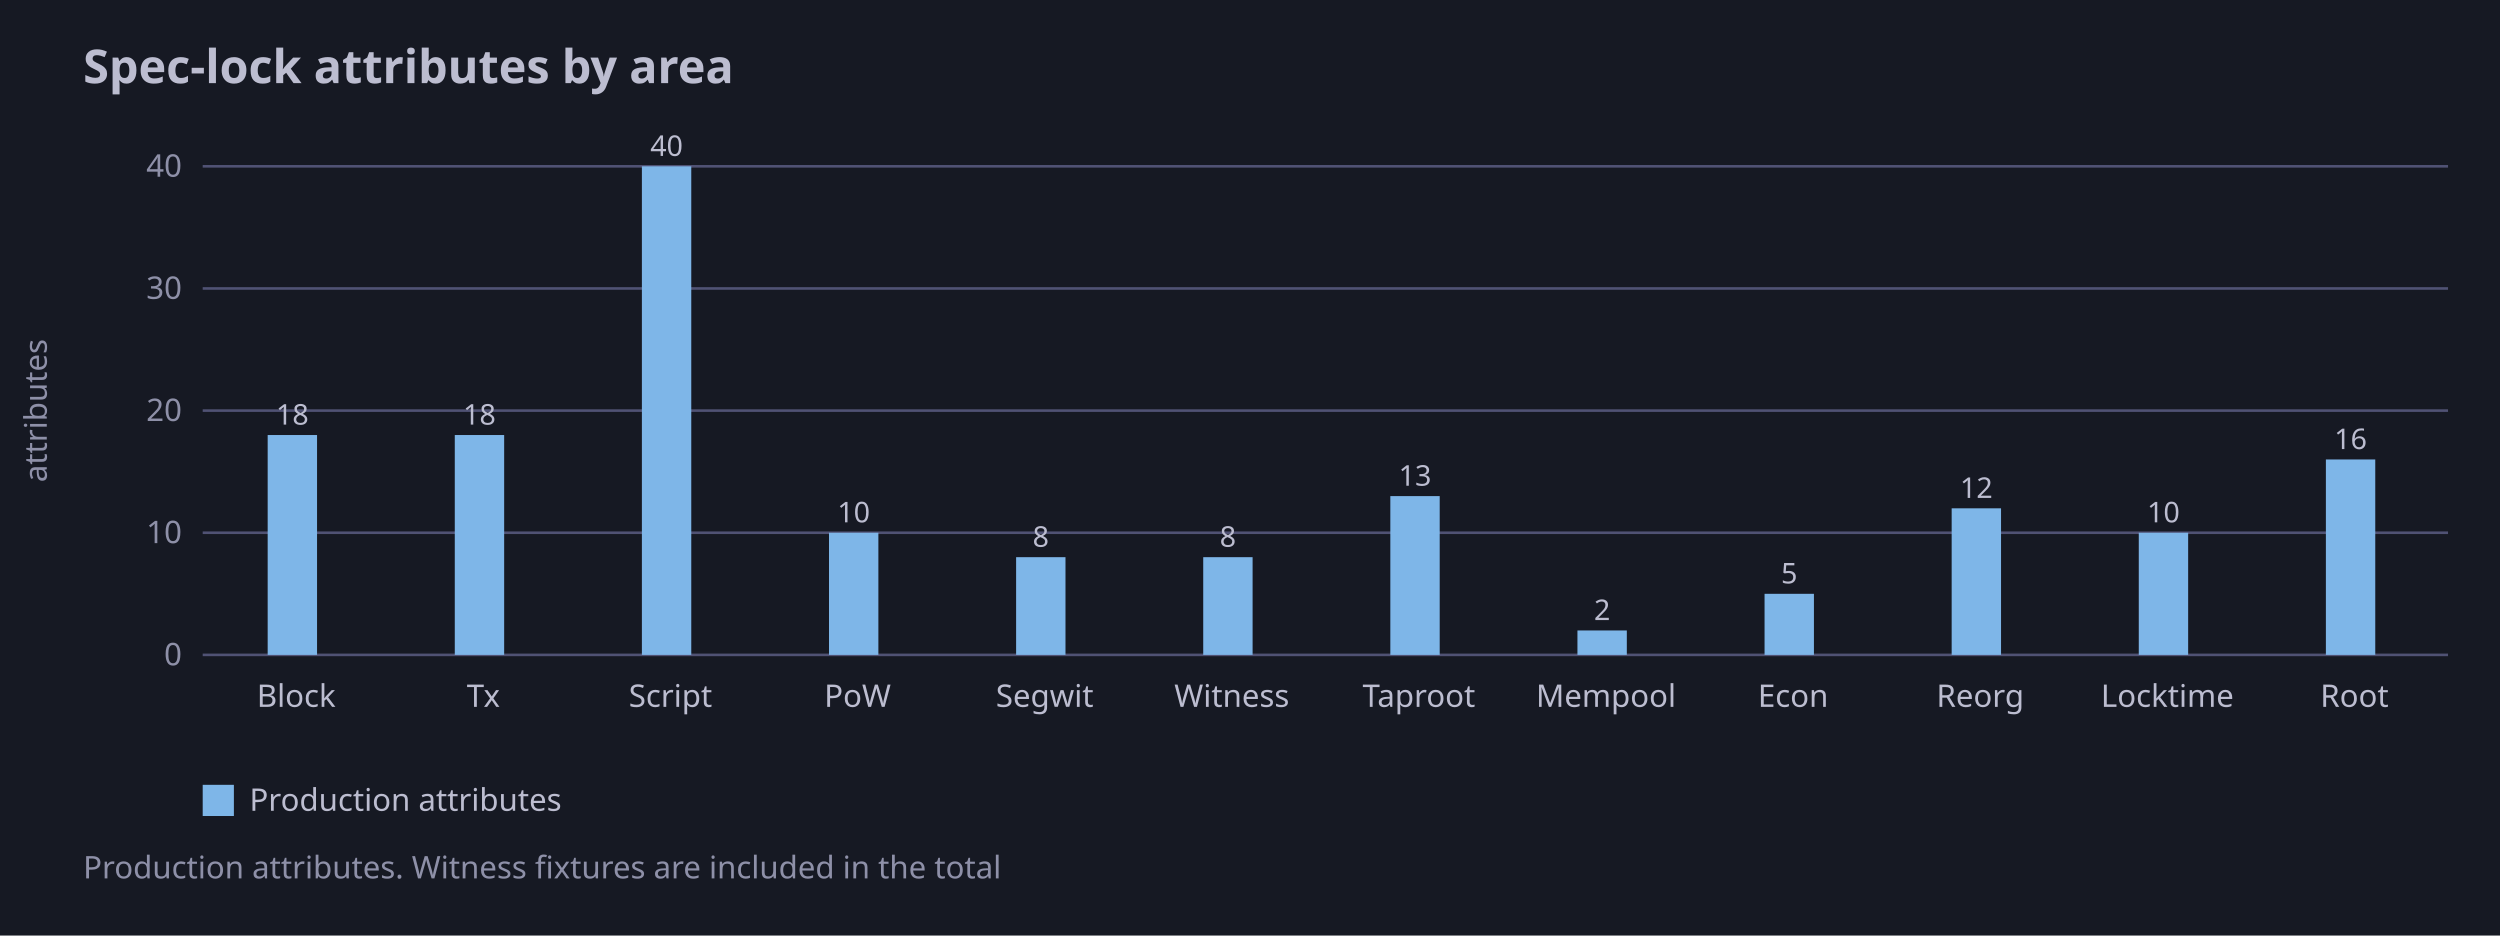
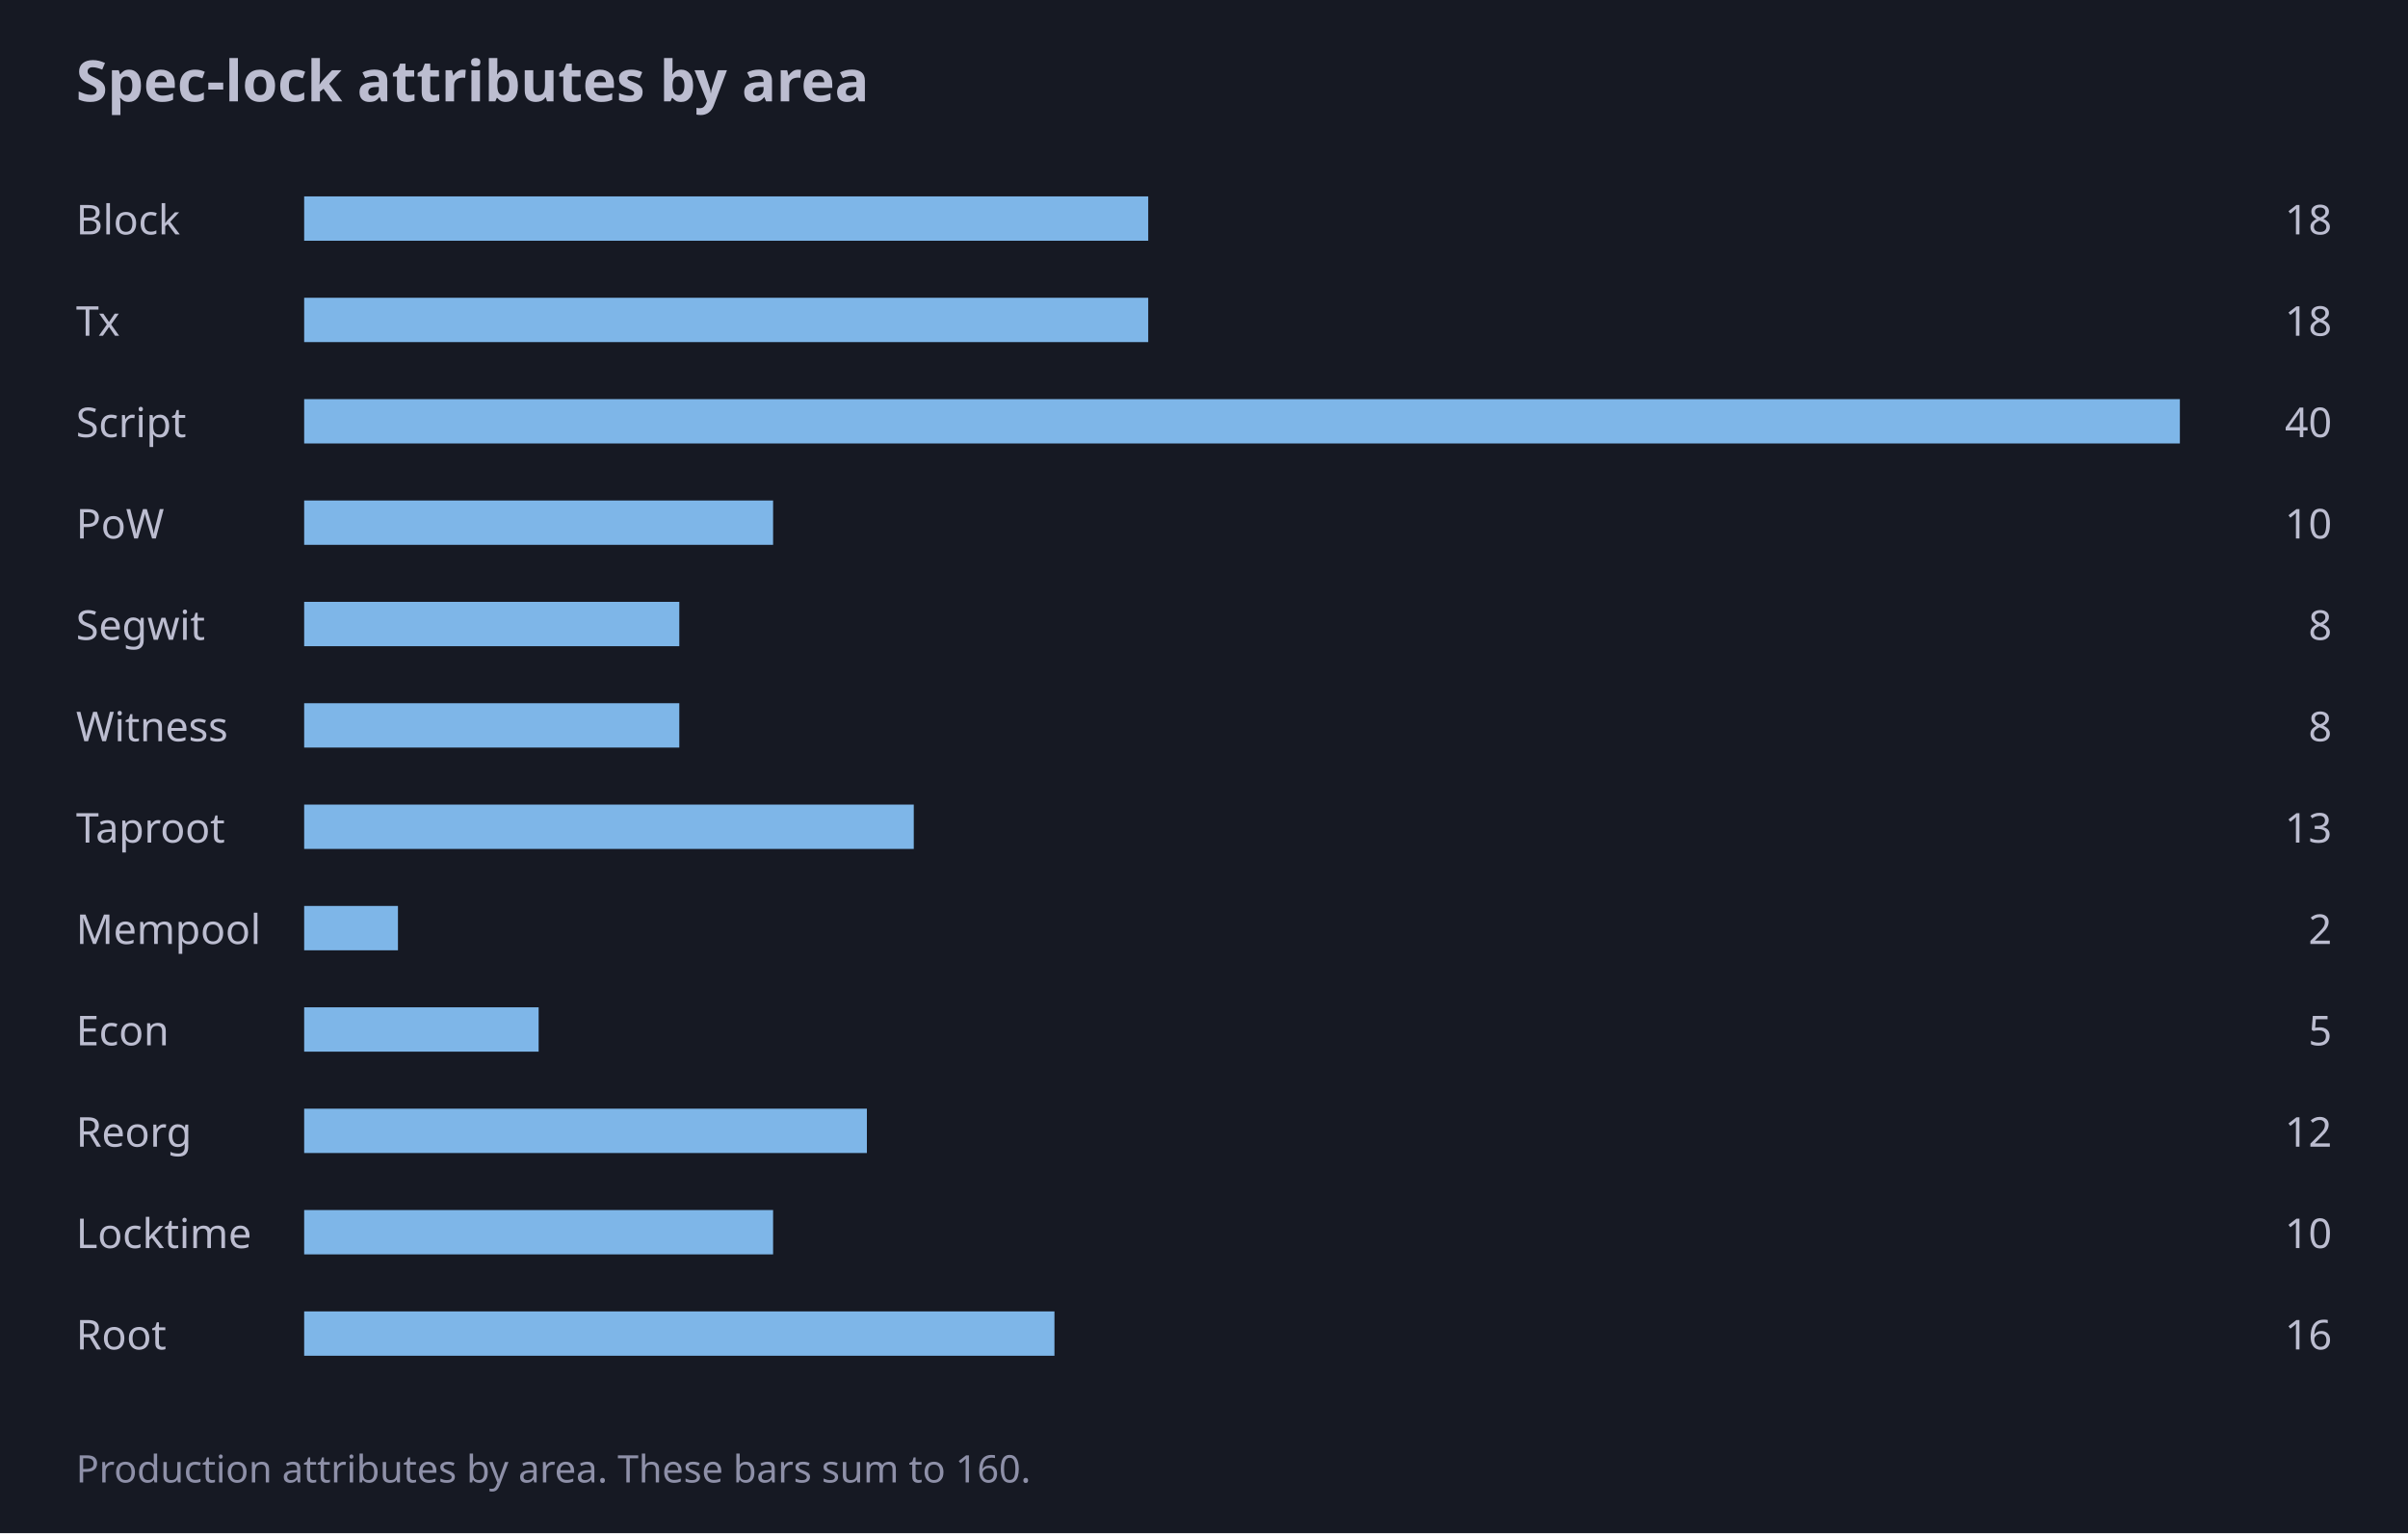
- <svg xmlns="http://www.w3.org/2000/svg" viewBox="0 0 962 360" role="img" width="962" height="360">
+ <svg xmlns="http://www.w3.org/2000/svg" viewBox="0 0 760 484" role="img" width="760" height="484">
  <rect width="100%" height="100%" fill="#161923" />
-   <text x="32" y="32" fill="#bcbdd0" font-family="system-ui,sans-serif" font-size="18" font-weight="650">Spec-lock attributes by area</text>
-   <text x="18" y="158.0" fill="#8e90a8" font-family="system-ui,sans-serif" font-size="12" text-anchor="middle" transform="rotate(-90 18 158.0)">attributes</text>
-   <line x1="78" y1="252.0" x2="942" y2="252.0" stroke="#505274" />
-   <text x="70" y="256.0" fill="#8e90a8" text-anchor="end" font-family="system-ui,sans-serif" font-size="12">0</text>
-   <line x1="78" y1="205.0" x2="942" y2="205.0" stroke="#505274" />
-   <text x="70" y="209.0" fill="#8e90a8" text-anchor="end" font-family="system-ui,sans-serif" font-size="12">10</text>
-   <line x1="78" y1="158.0" x2="942" y2="158.0" stroke="#505274" />
-   <text x="70" y="162.0" fill="#8e90a8" text-anchor="end" font-family="system-ui,sans-serif" font-size="12">20</text>
-   <line x1="78" y1="111.0" x2="942" y2="111.0" stroke="#505274" />
-   <text x="70" y="115.0" fill="#8e90a8" text-anchor="end" font-family="system-ui,sans-serif" font-size="12">30</text>
-   <line x1="78" y1="64.0" x2="942" y2="64.0" stroke="#505274" />
-   <text x="70" y="68.0" fill="#8e90a8" text-anchor="end" font-family="system-ui,sans-serif" font-size="12">40</text>
-   <rect x="103.0" y="167.4" width="19.0" height="84.6" fill="#7eb6e8" />
-   <text x="112.5" y="163.4" fill="#bcbdd0" text-anchor="middle" font-family="system-ui,sans-serif" font-size="11">18</text>
-   <text x="114.0" y="272" fill="#bcbdd0" text-anchor="middle" font-family="system-ui,sans-serif" font-size="12">Block</text>
-   <rect x="175.0" y="167.4" width="19.0" height="84.6" fill="#7eb6e8" />
-   <text x="184.5" y="163.4" fill="#bcbdd0" text-anchor="middle" font-family="system-ui,sans-serif" font-size="11">18</text>
-   <text x="186.0" y="272" fill="#bcbdd0" text-anchor="middle" font-family="system-ui,sans-serif" font-size="12">Tx</text>
-   <rect x="247.0" y="64.0" width="19.0" height="188.0" fill="#7eb6e8" />
-   <text x="256.5" y="60.0" fill="#bcbdd0" text-anchor="middle" font-family="system-ui,sans-serif" font-size="11">40</text>
-   <text x="258.0" y="272" fill="#bcbdd0" text-anchor="middle" font-family="system-ui,sans-serif" font-size="12">Script</text>
-   <rect x="319.0" y="205.0" width="19.0" height="47.0" fill="#7eb6e8" />
-   <text x="328.5" y="201.0" fill="#bcbdd0" text-anchor="middle" font-family="system-ui,sans-serif" font-size="11">10</text>
-   <text x="330.0" y="272" fill="#bcbdd0" text-anchor="middle" font-family="system-ui,sans-serif" font-size="12">PoW</text>
-   <rect x="391.0" y="214.4" width="19.0" height="37.6" fill="#7eb6e8" />
-   <text x="400.5" y="210.4" fill="#bcbdd0" text-anchor="middle" font-family="system-ui,sans-serif" font-size="11">8</text>
-   <text x="402.0" y="272" fill="#bcbdd0" text-anchor="middle" font-family="system-ui,sans-serif" font-size="12">Segwit</text>
-   <rect x="463.0" y="214.4" width="19.0" height="37.6" fill="#7eb6e8" />
-   <text x="472.5" y="210.4" fill="#bcbdd0" text-anchor="middle" font-family="system-ui,sans-serif" font-size="11">8</text>
-   <text x="474.0" y="272" fill="#bcbdd0" text-anchor="middle" font-family="system-ui,sans-serif" font-size="12">Witness</text>
-   <rect x="535.0" y="190.9" width="19.0" height="61.1" fill="#7eb6e8" />
-   <text x="544.5" y="186.9" fill="#bcbdd0" text-anchor="middle" font-family="system-ui,sans-serif" font-size="11">13</text>
-   <text x="546.0" y="272" fill="#bcbdd0" text-anchor="middle" font-family="system-ui,sans-serif" font-size="12">Taproot</text>
-   <rect x="607.0" y="242.6" width="19.0" height="9.4" fill="#7eb6e8" />
-   <text x="616.5" y="238.6" fill="#bcbdd0" text-anchor="middle" font-family="system-ui,sans-serif" font-size="11">2</text>
-   <text x="618.0" y="272" fill="#bcbdd0" text-anchor="middle" font-family="system-ui,sans-serif" font-size="12">Mempool</text>
-   <rect x="679.0" y="228.5" width="19.0" height="23.5" fill="#7eb6e8" />
-   <text x="688.5" y="224.5" fill="#bcbdd0" text-anchor="middle" font-family="system-ui,sans-serif" font-size="11">5</text>
-   <text x="690.0" y="272" fill="#bcbdd0" text-anchor="middle" font-family="system-ui,sans-serif" font-size="12">Econ</text>
-   <rect x="751.0" y="195.6" width="19.0" height="56.4" fill="#7eb6e8" />
-   <text x="760.5" y="191.6" fill="#bcbdd0" text-anchor="middle" font-family="system-ui,sans-serif" font-size="11">12</text>
-   <text x="762.0" y="272" fill="#bcbdd0" text-anchor="middle" font-family="system-ui,sans-serif" font-size="12">Reorg</text>
-   <rect x="823.0" y="205.0" width="19.0" height="47.0" fill="#7eb6e8" />
-   <text x="832.5" y="201.0" fill="#bcbdd0" text-anchor="middle" font-family="system-ui,sans-serif" font-size="11">10</text>
-   <text x="834.0" y="272" fill="#bcbdd0" text-anchor="middle" font-family="system-ui,sans-serif" font-size="12">Locktime</text>
-   <rect x="895.0" y="176.8" width="19.0" height="75.2" fill="#7eb6e8" />
-   <text x="904.5" y="172.8" fill="#bcbdd0" text-anchor="middle" font-family="system-ui,sans-serif" font-size="11">16</text>
-   <text x="906.0" y="272" fill="#bcbdd0" text-anchor="middle" font-family="system-ui,sans-serif" font-size="12">Root</text>
-   <rect x="78" y="302" width="12" height="12" fill="#7eb6e8" />
-   <text x="96" y="312" fill="#bcbdd0" font-family="system-ui,sans-serif" font-size="12">Production attributes</text>
-   <text x="32" y="338" fill="#8e90a8" font-family="system-ui,sans-serif" font-size="12">Production attributes. Witness fixtures are included in the total</text>
+   <text x="24" y="32" fill="#bcbdd0" font-family="system-ui,sans-serif" font-size="18" font-weight="650">Spec-lock attributes by area</text>
+   <text x="24" y="74" fill="#bcbdd0" font-family="system-ui,sans-serif" font-size="13">Block</text>
+   <rect x="96" y="62" width="266.4" height="14" fill="#7eb6e8" />
+   <text x="736" y="74" fill="#bcbdd0" text-anchor="end" font-family="system-ui,sans-serif" font-size="13">18</text>
+   <text x="24" y="106" fill="#bcbdd0" font-family="system-ui,sans-serif" font-size="13">Tx</text>
+   <rect x="96" y="94" width="266.4" height="14" fill="#7eb6e8" />
+   <text x="736" y="106" fill="#bcbdd0" text-anchor="end" font-family="system-ui,sans-serif" font-size="13">18</text>
+   <text x="24" y="138" fill="#bcbdd0" font-family="system-ui,sans-serif" font-size="13">Script</text>
+   <rect x="96" y="126" width="592.0" height="14" fill="#7eb6e8" />
+   <text x="736" y="138" fill="#bcbdd0" text-anchor="end" font-family="system-ui,sans-serif" font-size="13">40</text>
+   <text x="24" y="170" fill="#bcbdd0" font-family="system-ui,sans-serif" font-size="13">PoW</text>
+   <rect x="96" y="158" width="148.0" height="14" fill="#7eb6e8" />
+   <text x="736" y="170" fill="#bcbdd0" text-anchor="end" font-family="system-ui,sans-serif" font-size="13">10</text>
+   <text x="24" y="202" fill="#bcbdd0" font-family="system-ui,sans-serif" font-size="13">Segwit</text>
+   <rect x="96" y="190" width="118.4" height="14" fill="#7eb6e8" />
+   <text x="736" y="202" fill="#bcbdd0" text-anchor="end" font-family="system-ui,sans-serif" font-size="13">8</text>
+   <text x="24" y="234" fill="#bcbdd0" font-family="system-ui,sans-serif" font-size="13">Witness</text>
+   <rect x="96" y="222" width="118.4" height="14" fill="#7eb6e8" />
+   <text x="736" y="234" fill="#bcbdd0" text-anchor="end" font-family="system-ui,sans-serif" font-size="13">8</text>
+   <text x="24" y="266" fill="#bcbdd0" font-family="system-ui,sans-serif" font-size="13">Taproot</text>
+   <rect x="96" y="254" width="192.4" height="14" fill="#7eb6e8" />
+   <text x="736" y="266" fill="#bcbdd0" text-anchor="end" font-family="system-ui,sans-serif" font-size="13">13</text>
+   <text x="24" y="298" fill="#bcbdd0" font-family="system-ui,sans-serif" font-size="13">Mempool</text>
+   <rect x="96" y="286" width="29.6" height="14" fill="#7eb6e8" />
+   <text x="736" y="298" fill="#bcbdd0" text-anchor="end" font-family="system-ui,sans-serif" font-size="13">2</text>
+   <text x="24" y="330" fill="#bcbdd0" font-family="system-ui,sans-serif" font-size="13">Econ</text>
+   <rect x="96" y="318" width="74.0" height="14" fill="#7eb6e8" />
+   <text x="736" y="330" fill="#bcbdd0" text-anchor="end" font-family="system-ui,sans-serif" font-size="13">5</text>
+   <text x="24" y="362" fill="#bcbdd0" font-family="system-ui,sans-serif" font-size="13">Reorg</text>
+   <rect x="96" y="350" width="177.6" height="14" fill="#7eb6e8" />
+   <text x="736" y="362" fill="#bcbdd0" text-anchor="end" font-family="system-ui,sans-serif" font-size="13">12</text>
+   <text x="24" y="394" fill="#bcbdd0" font-family="system-ui,sans-serif" font-size="13">Locktime</text>
+   <rect x="96" y="382" width="148.0" height="14" fill="#7eb6e8" />
+   <text x="736" y="394" fill="#bcbdd0" text-anchor="end" font-family="system-ui,sans-serif" font-size="13">10</text>
+   <text x="24" y="426" fill="#bcbdd0" font-family="system-ui,sans-serif" font-size="13">Root</text>
+   <rect x="96" y="414" width="236.8" height="14" fill="#7eb6e8" />
+   <text x="736" y="426" fill="#bcbdd0" text-anchor="end" font-family="system-ui,sans-serif" font-size="13">16</text>
+   <text x="24" y="468" fill="#8e90a8" font-family="system-ui,sans-serif" font-size="12">Production attributes by area. These bars sum to 160.</text>
</svg>
